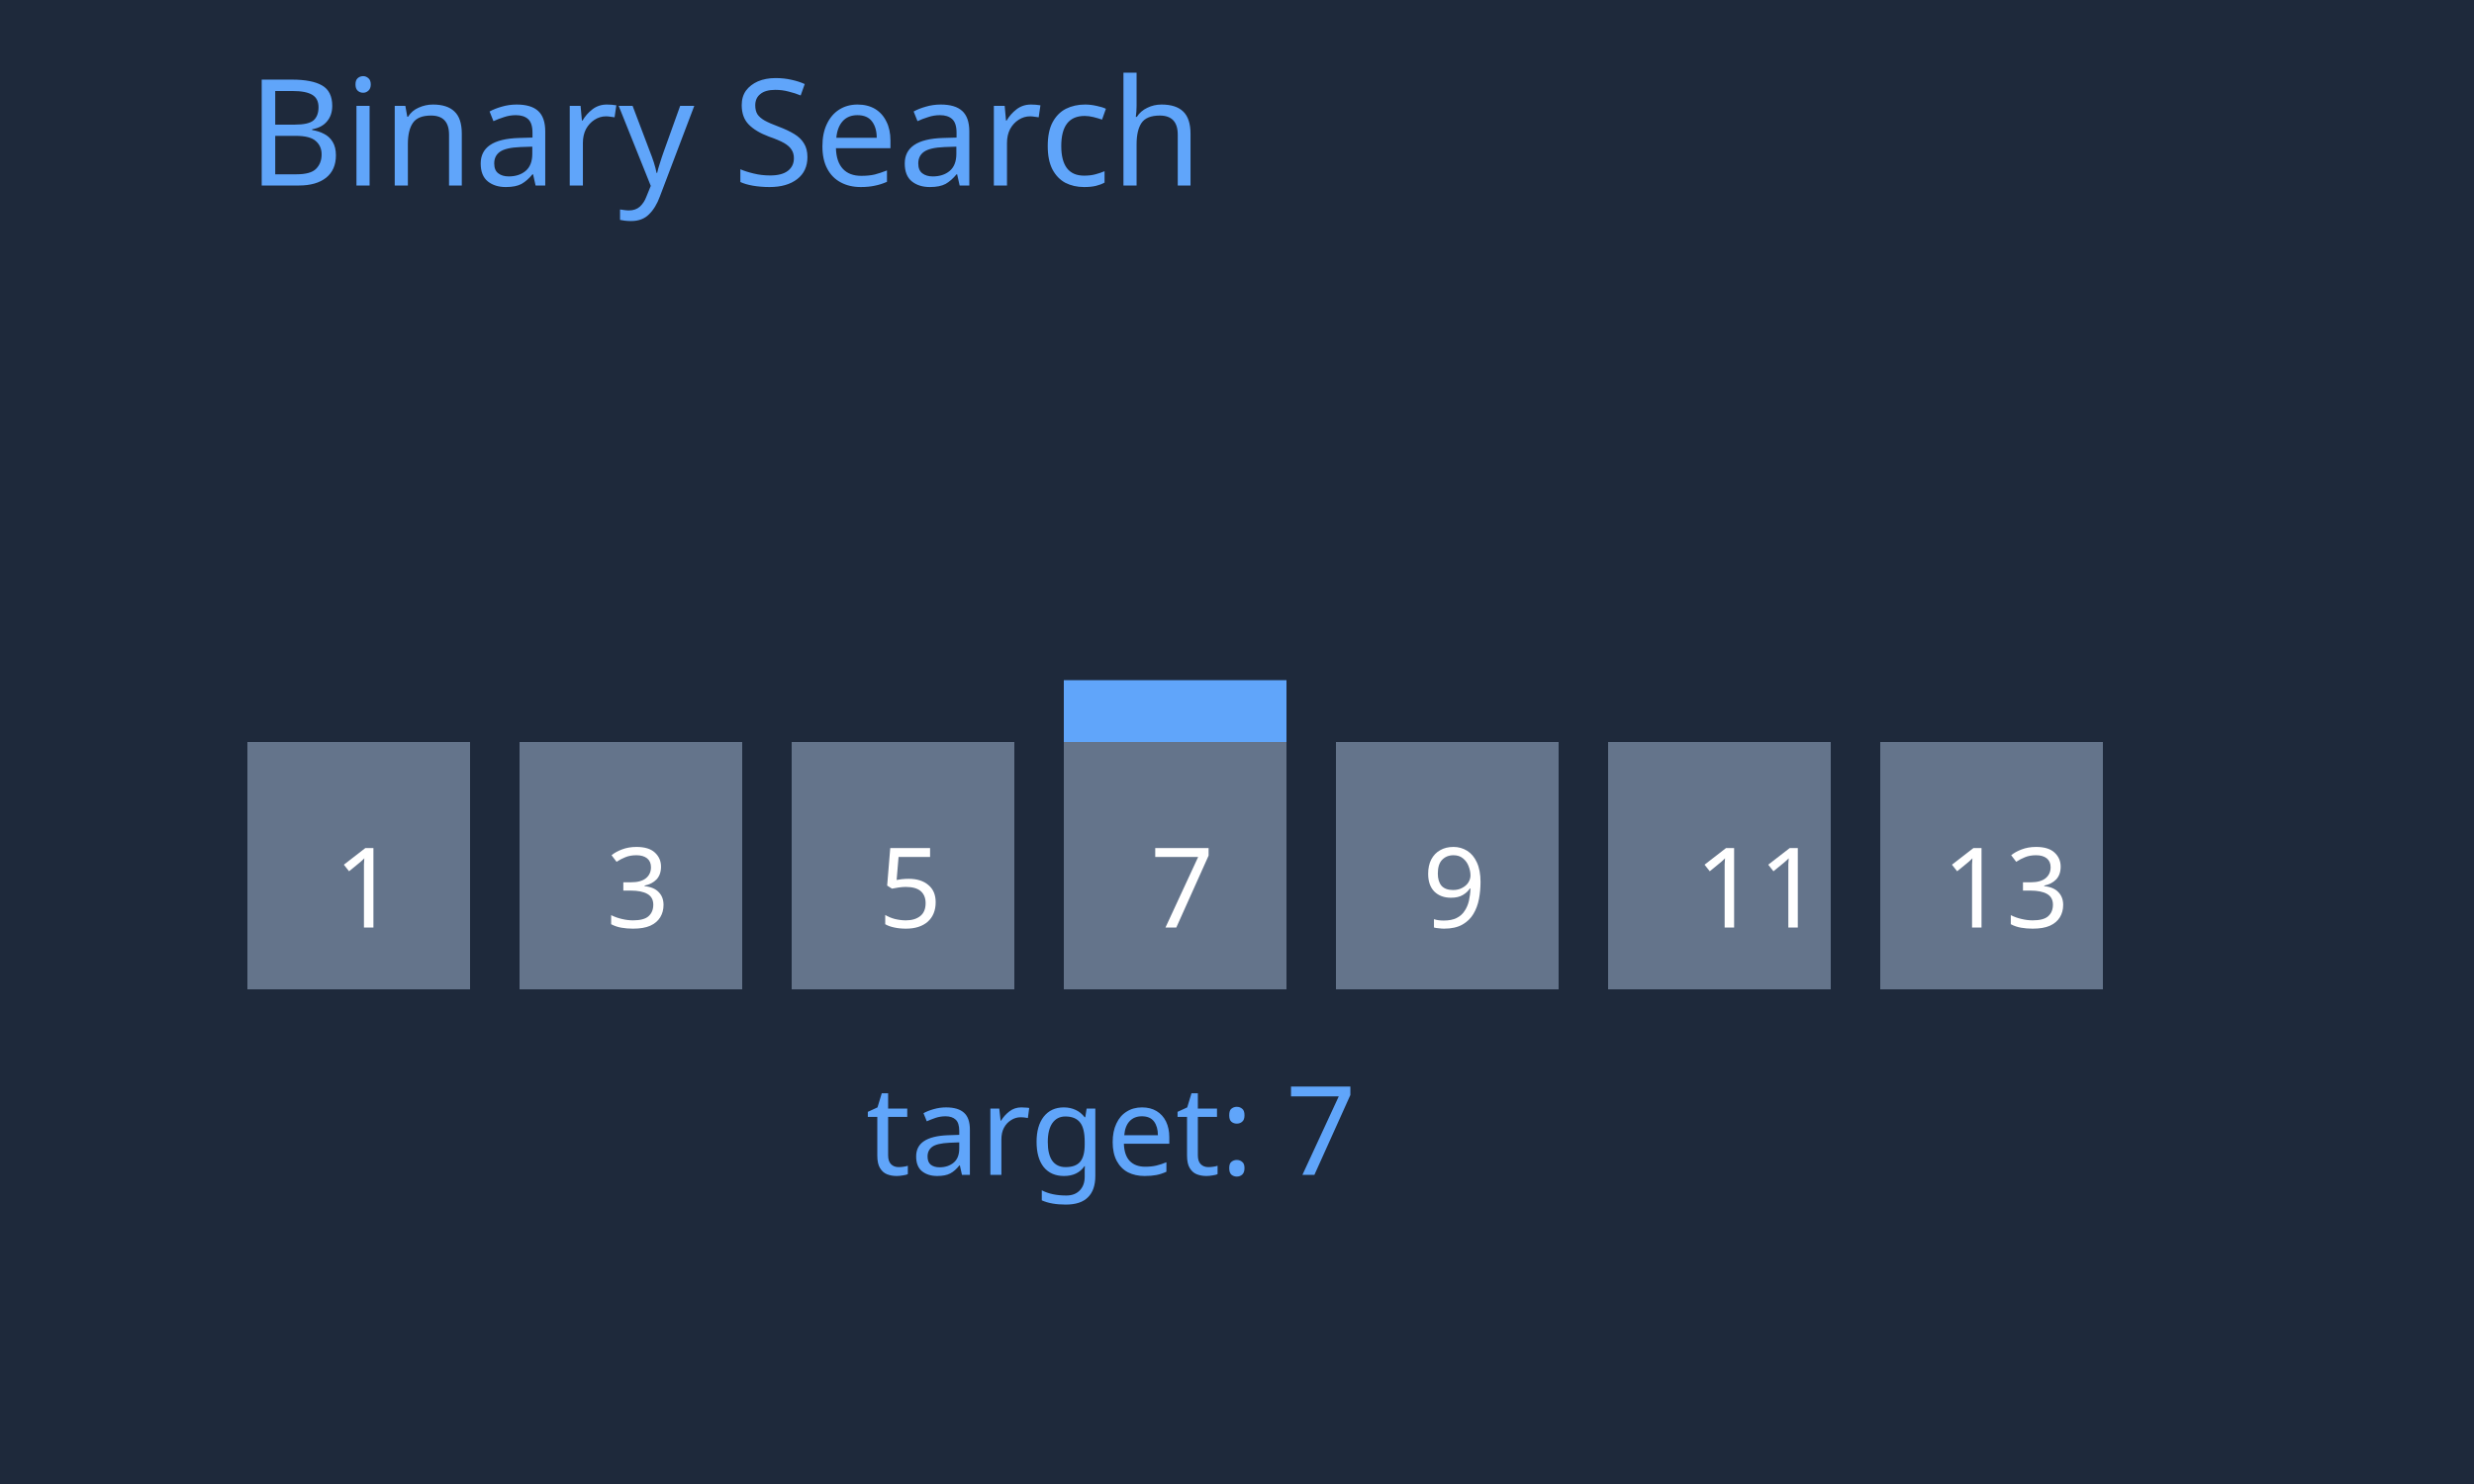
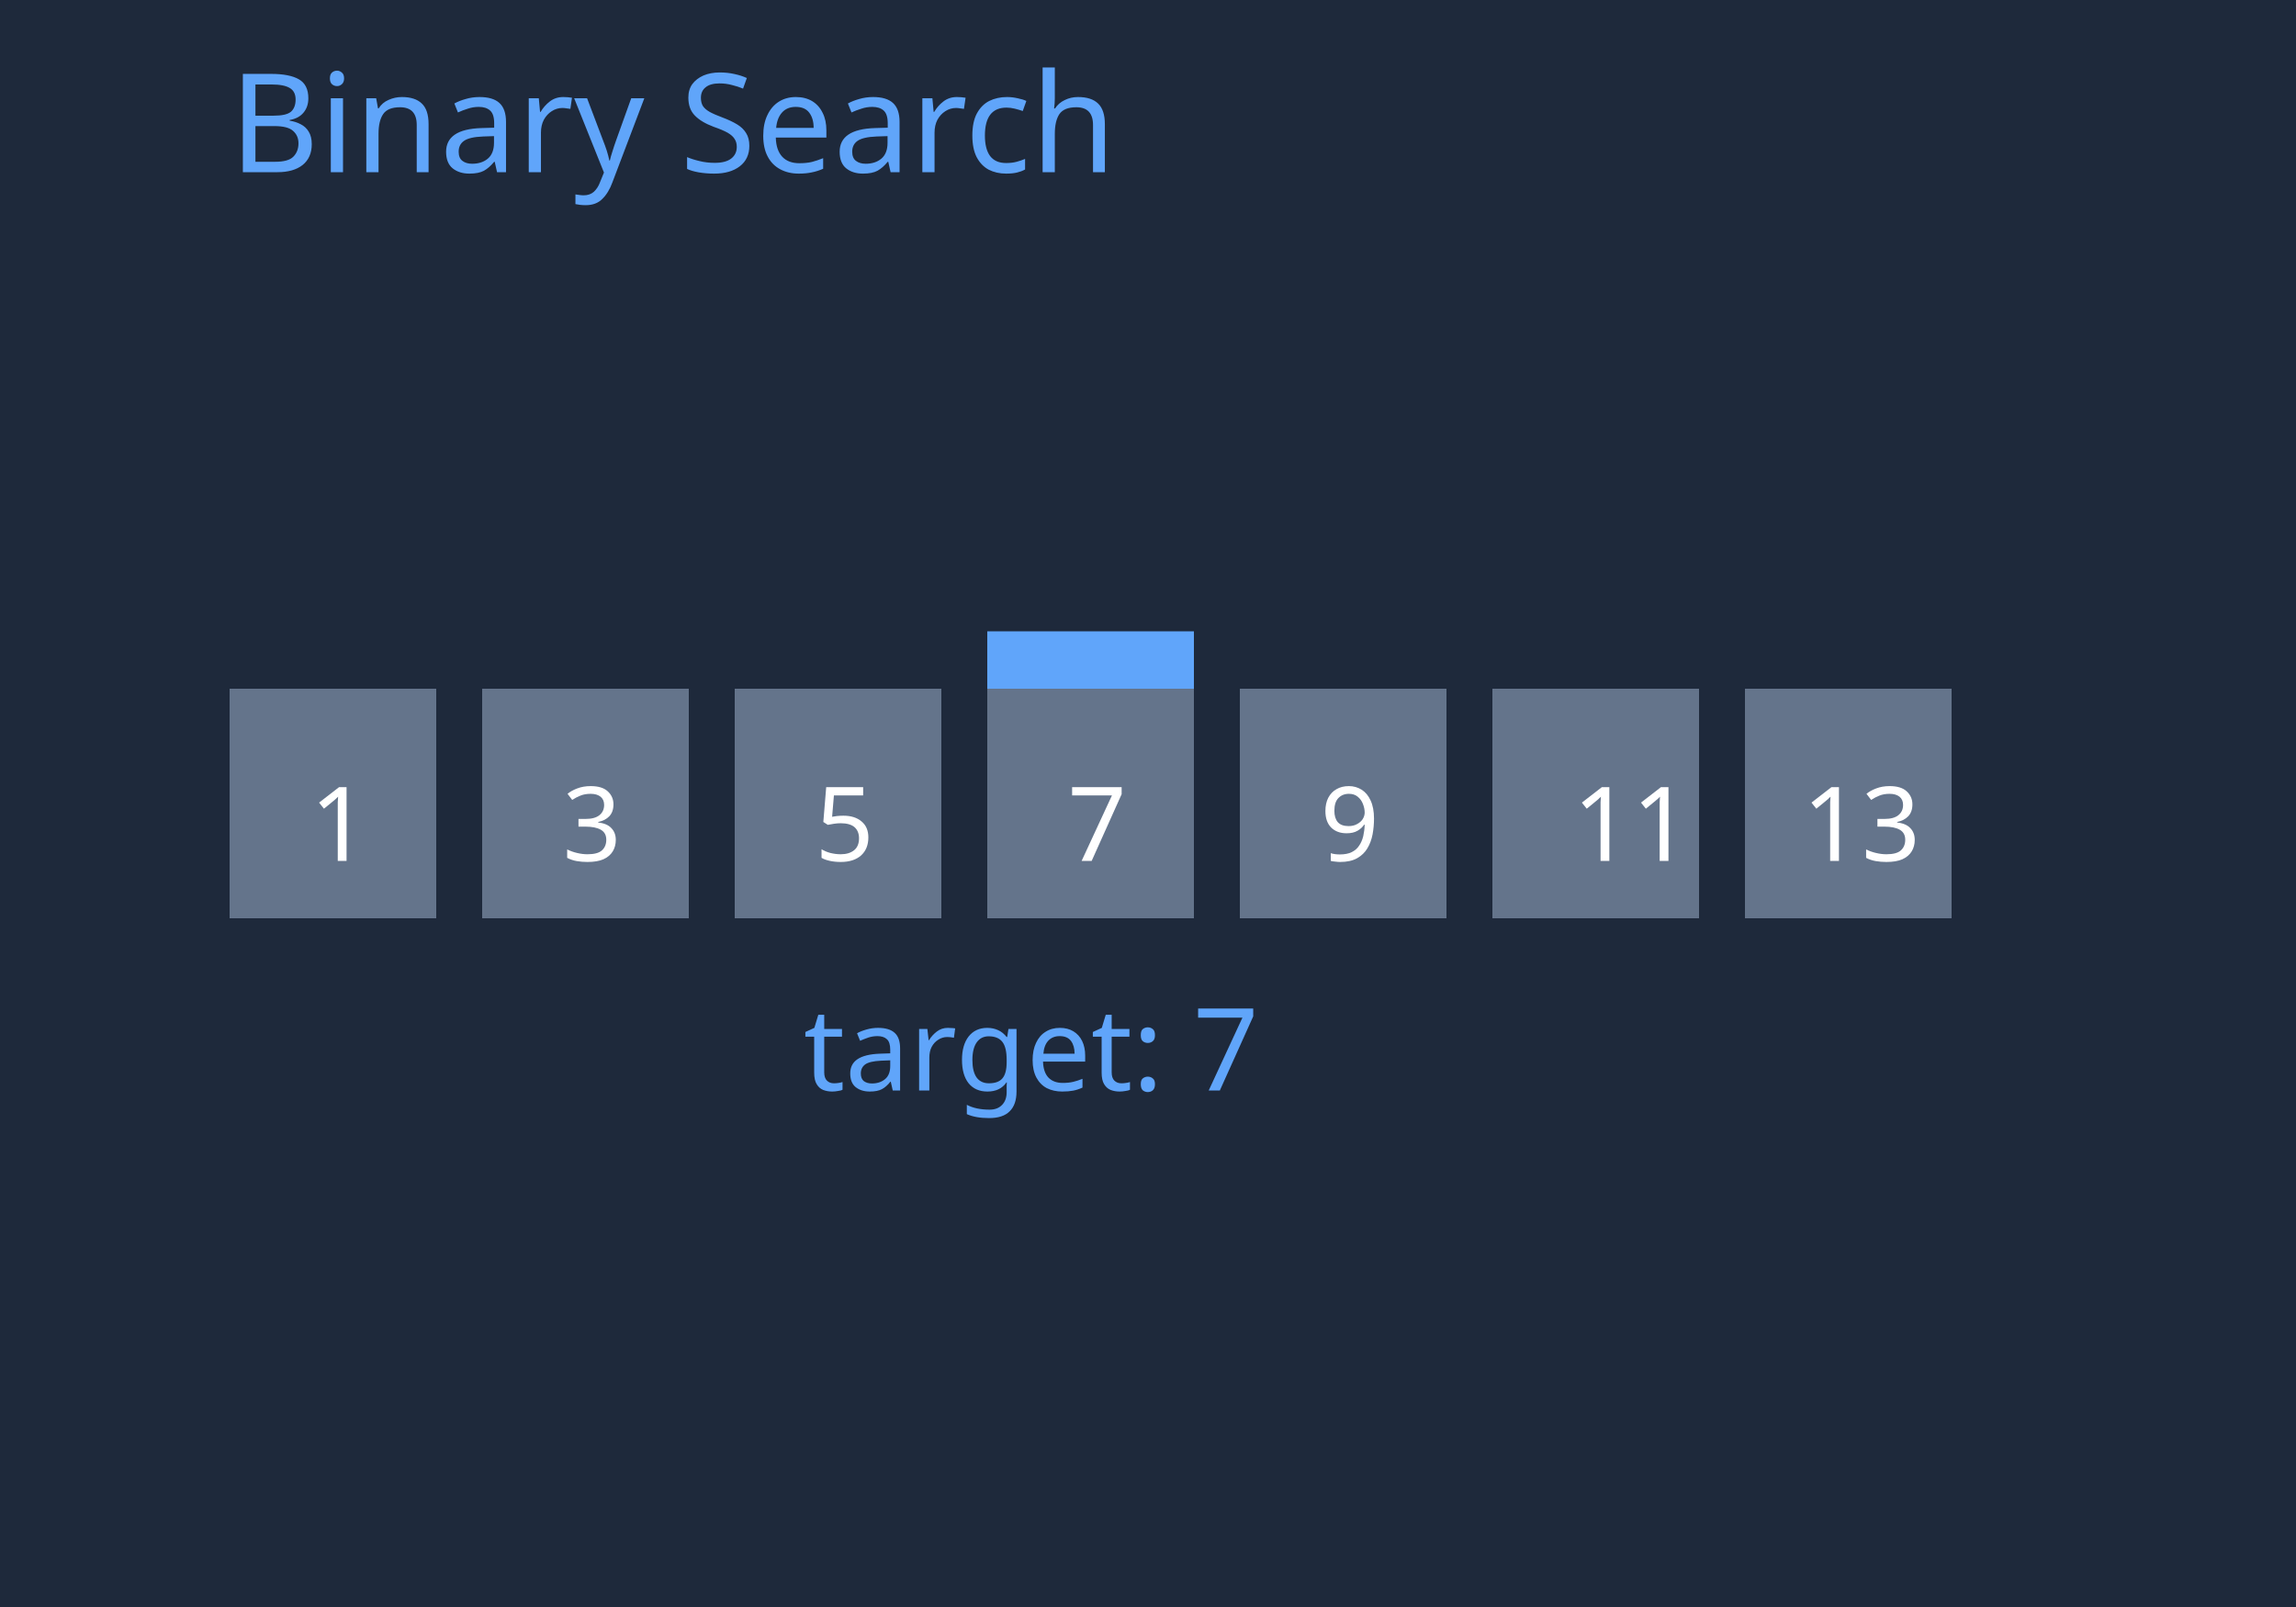
- <svg xmlns="http://www.w3.org/2000/svg" width="200" height="120">
-   <rect width="200" height="120" fill="#1e293b" />
+ <svg xmlns="http://www.w3.org/2000/svg" width="200" height="140">
+   <rect width="200" height="140" fill="#1e293b" />
  <g transform="translate(20,20)">
    <text x="0" y="-5" fill="#60a5fa" font-family="sans-serif" font-size="12">Binary Search</text>
    <rect x="0" y="40" width="18" height="20" fill="#64748b" />
    <rect x="22" y="40" width="18" height="20" fill="#64748b" />
    <rect x="44" y="40" width="18" height="20" fill="#64748b" />
    <rect x="66" y="40" width="18" height="20" fill="#64748b" />
    <rect x="88" y="40" width="18" height="20" fill="#64748b" />
    <rect x="110" y="40" width="18" height="20" fill="#64748b" />
    <rect x="132" y="40" width="18" height="20" fill="#64748b" />
    <rect x="66" y="35" width="18" height="5" fill="#60a5fa">
      <animate attributeName="opacity" values="1;0.5;1" dur="2s" repeatCount="indefinite" />
    </rect>
    <rect x="66" y="40" width="18" height="20" fill="#22c55e" opacity="0">
      <animate attributeName="opacity" values="0;1;0" dur="4s" begin="2s" repeatCount="indefinite" />
    </rect>
    <rect x="88" y="40" width="62" height="20" fill="#f59e0b" opacity="0">
      <animate attributeName="opacity" values="0;0.5;0" dur="4s" begin="1s" repeatCount="indefinite" />
    </rect>
    <text x="7" y="55" fill="white" font-family="sans-serif" font-size="9">1</text>
    <text x="29" y="55" fill="white" font-family="sans-serif" font-size="9">3</text>
    <text x="51" y="55" fill="white" font-family="sans-serif" font-size="9">5</text>
    <text x="73" y="55" fill="white" font-family="sans-serif" font-size="9">7</text>
    <text x="95" y="55" fill="white" font-family="sans-serif" font-size="9">9</text>
    <text x="117" y="55" fill="white" font-family="sans-serif" font-size="9">11</text>
    <text x="137" y="55" fill="white" font-family="sans-serif" font-size="9">13</text>
    <text x="50" y="75" fill="#60a5fa" font-family="sans-serif" font-size="10">target: 7</text>
    <text x="15" y="90" fill="#f59e0b" font-family="sans-serif" font-size="9" opacity="0">
      <animate attributeName="opacity" values="0;1;0" dur="4s" begin="1s" repeatCount="indefinite" />
      eliminated →
    </text>
  </g>
</svg>
